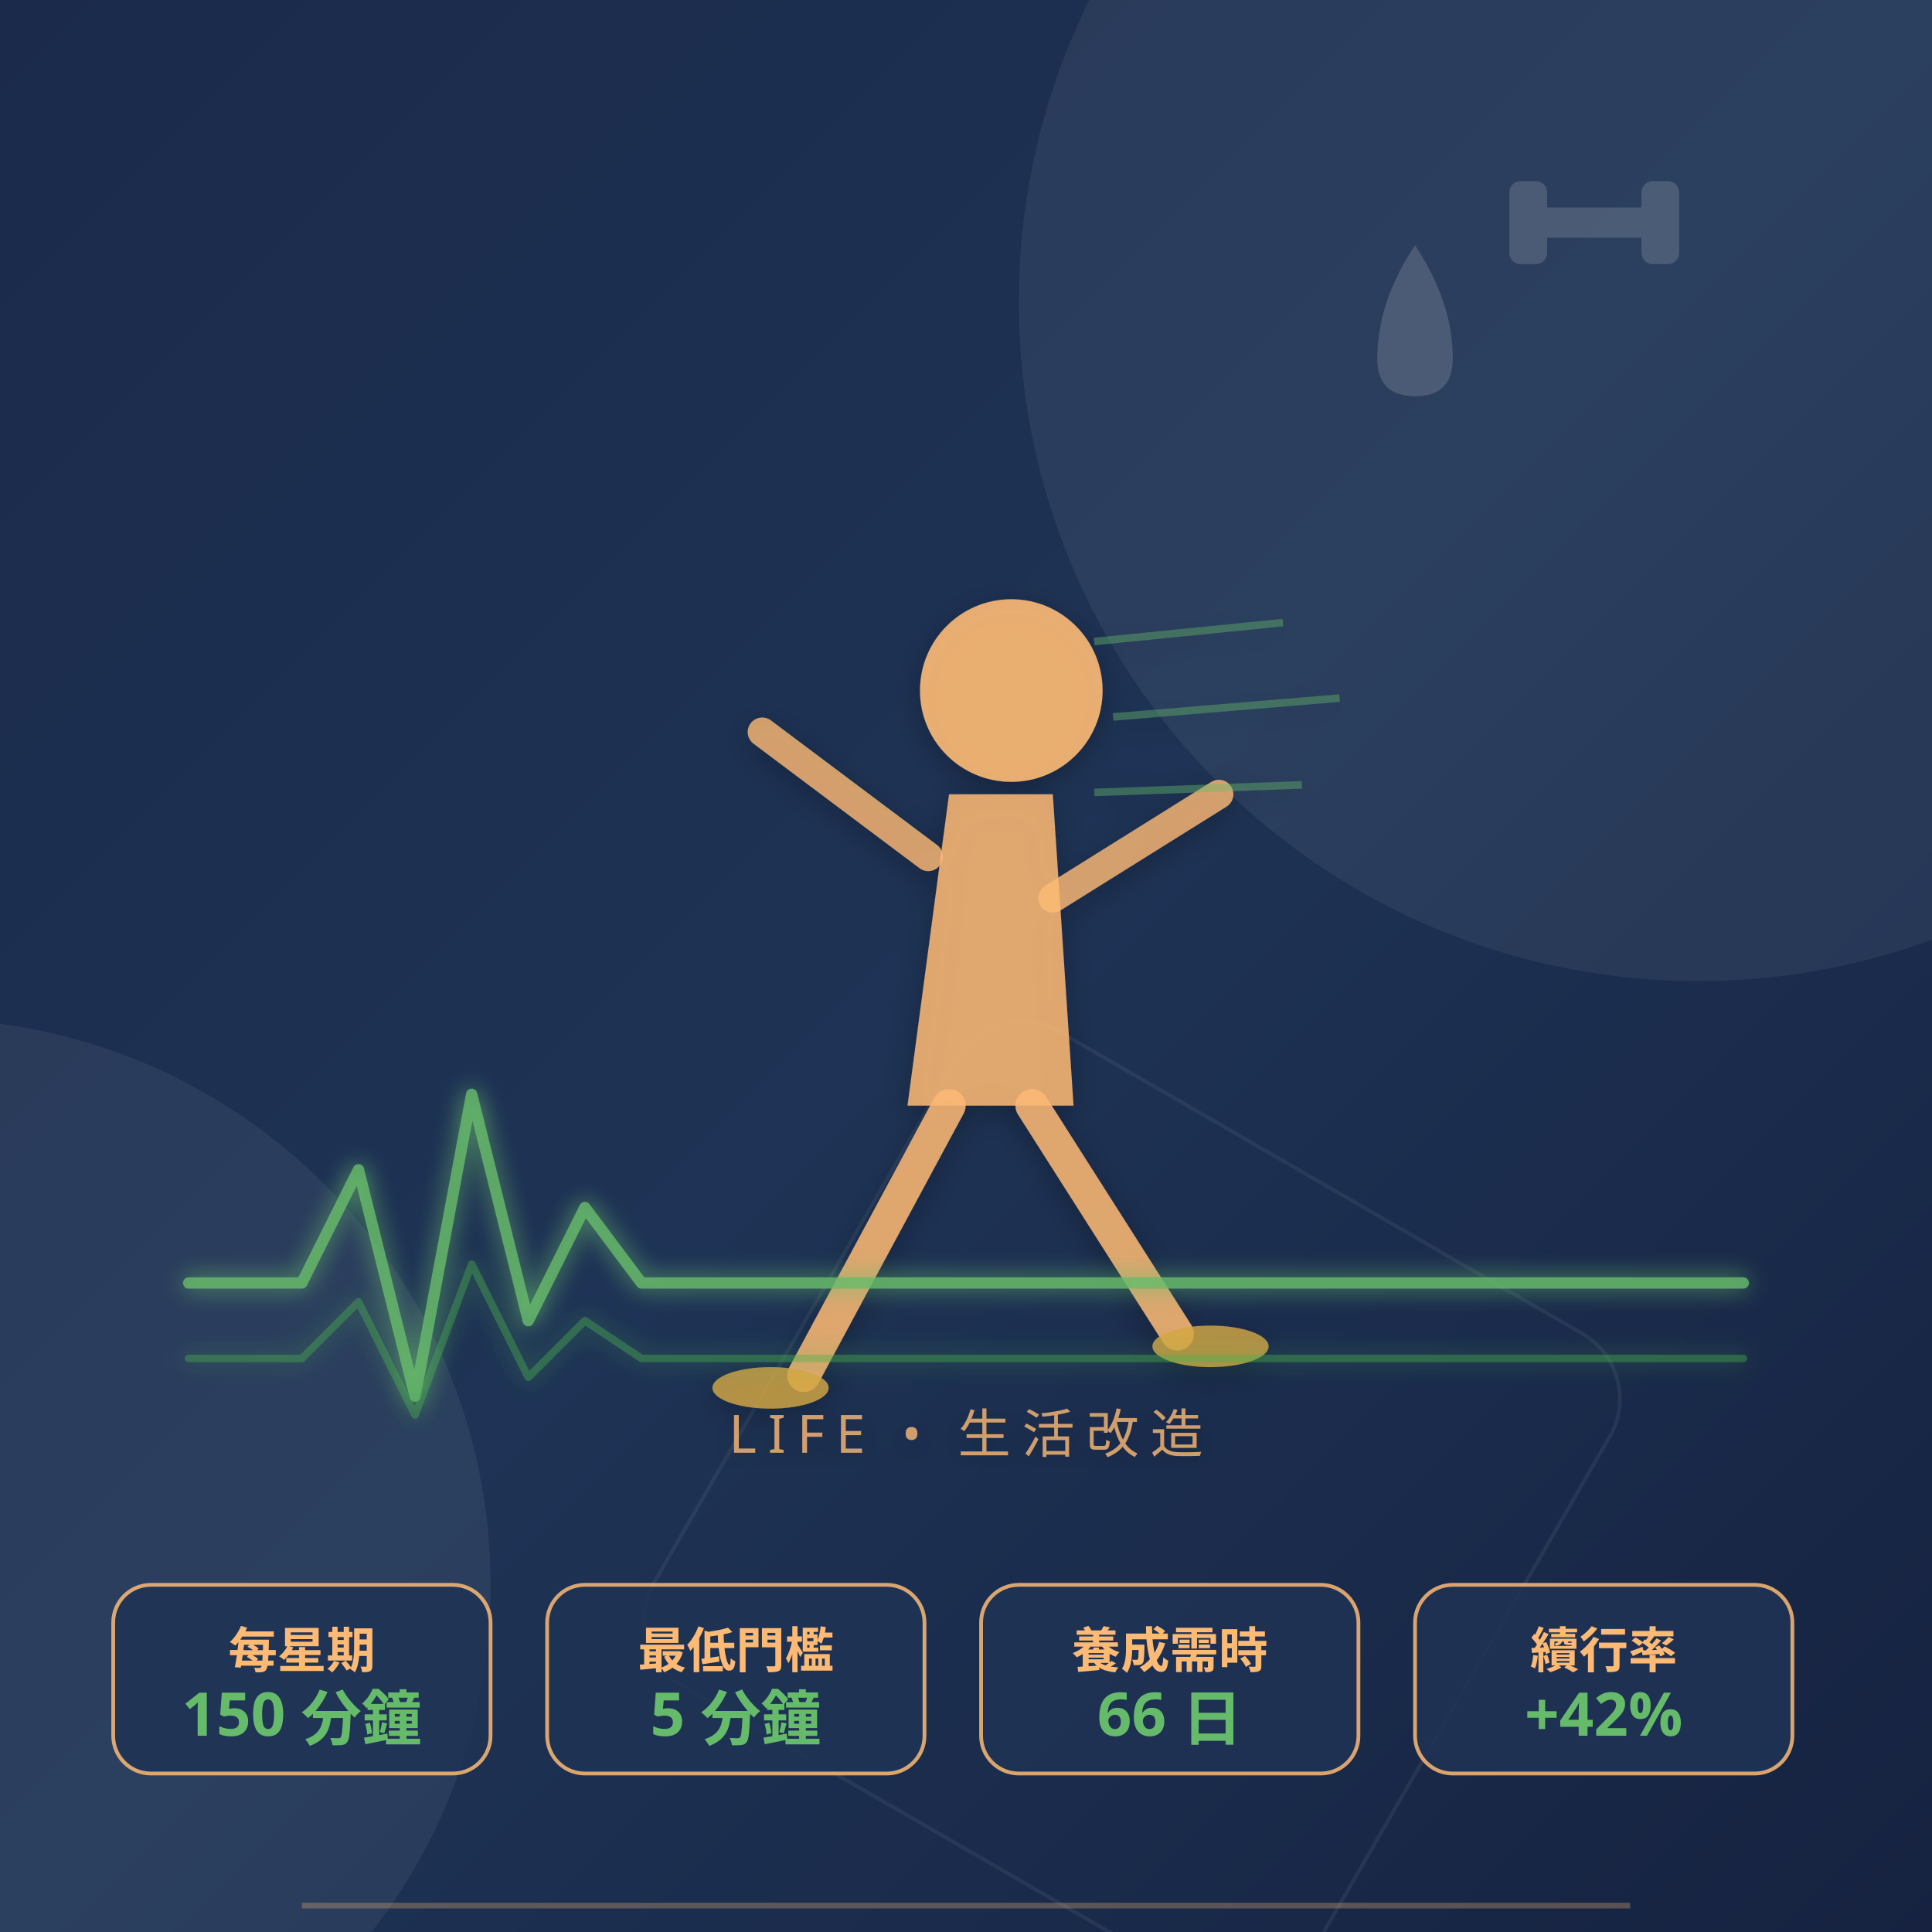
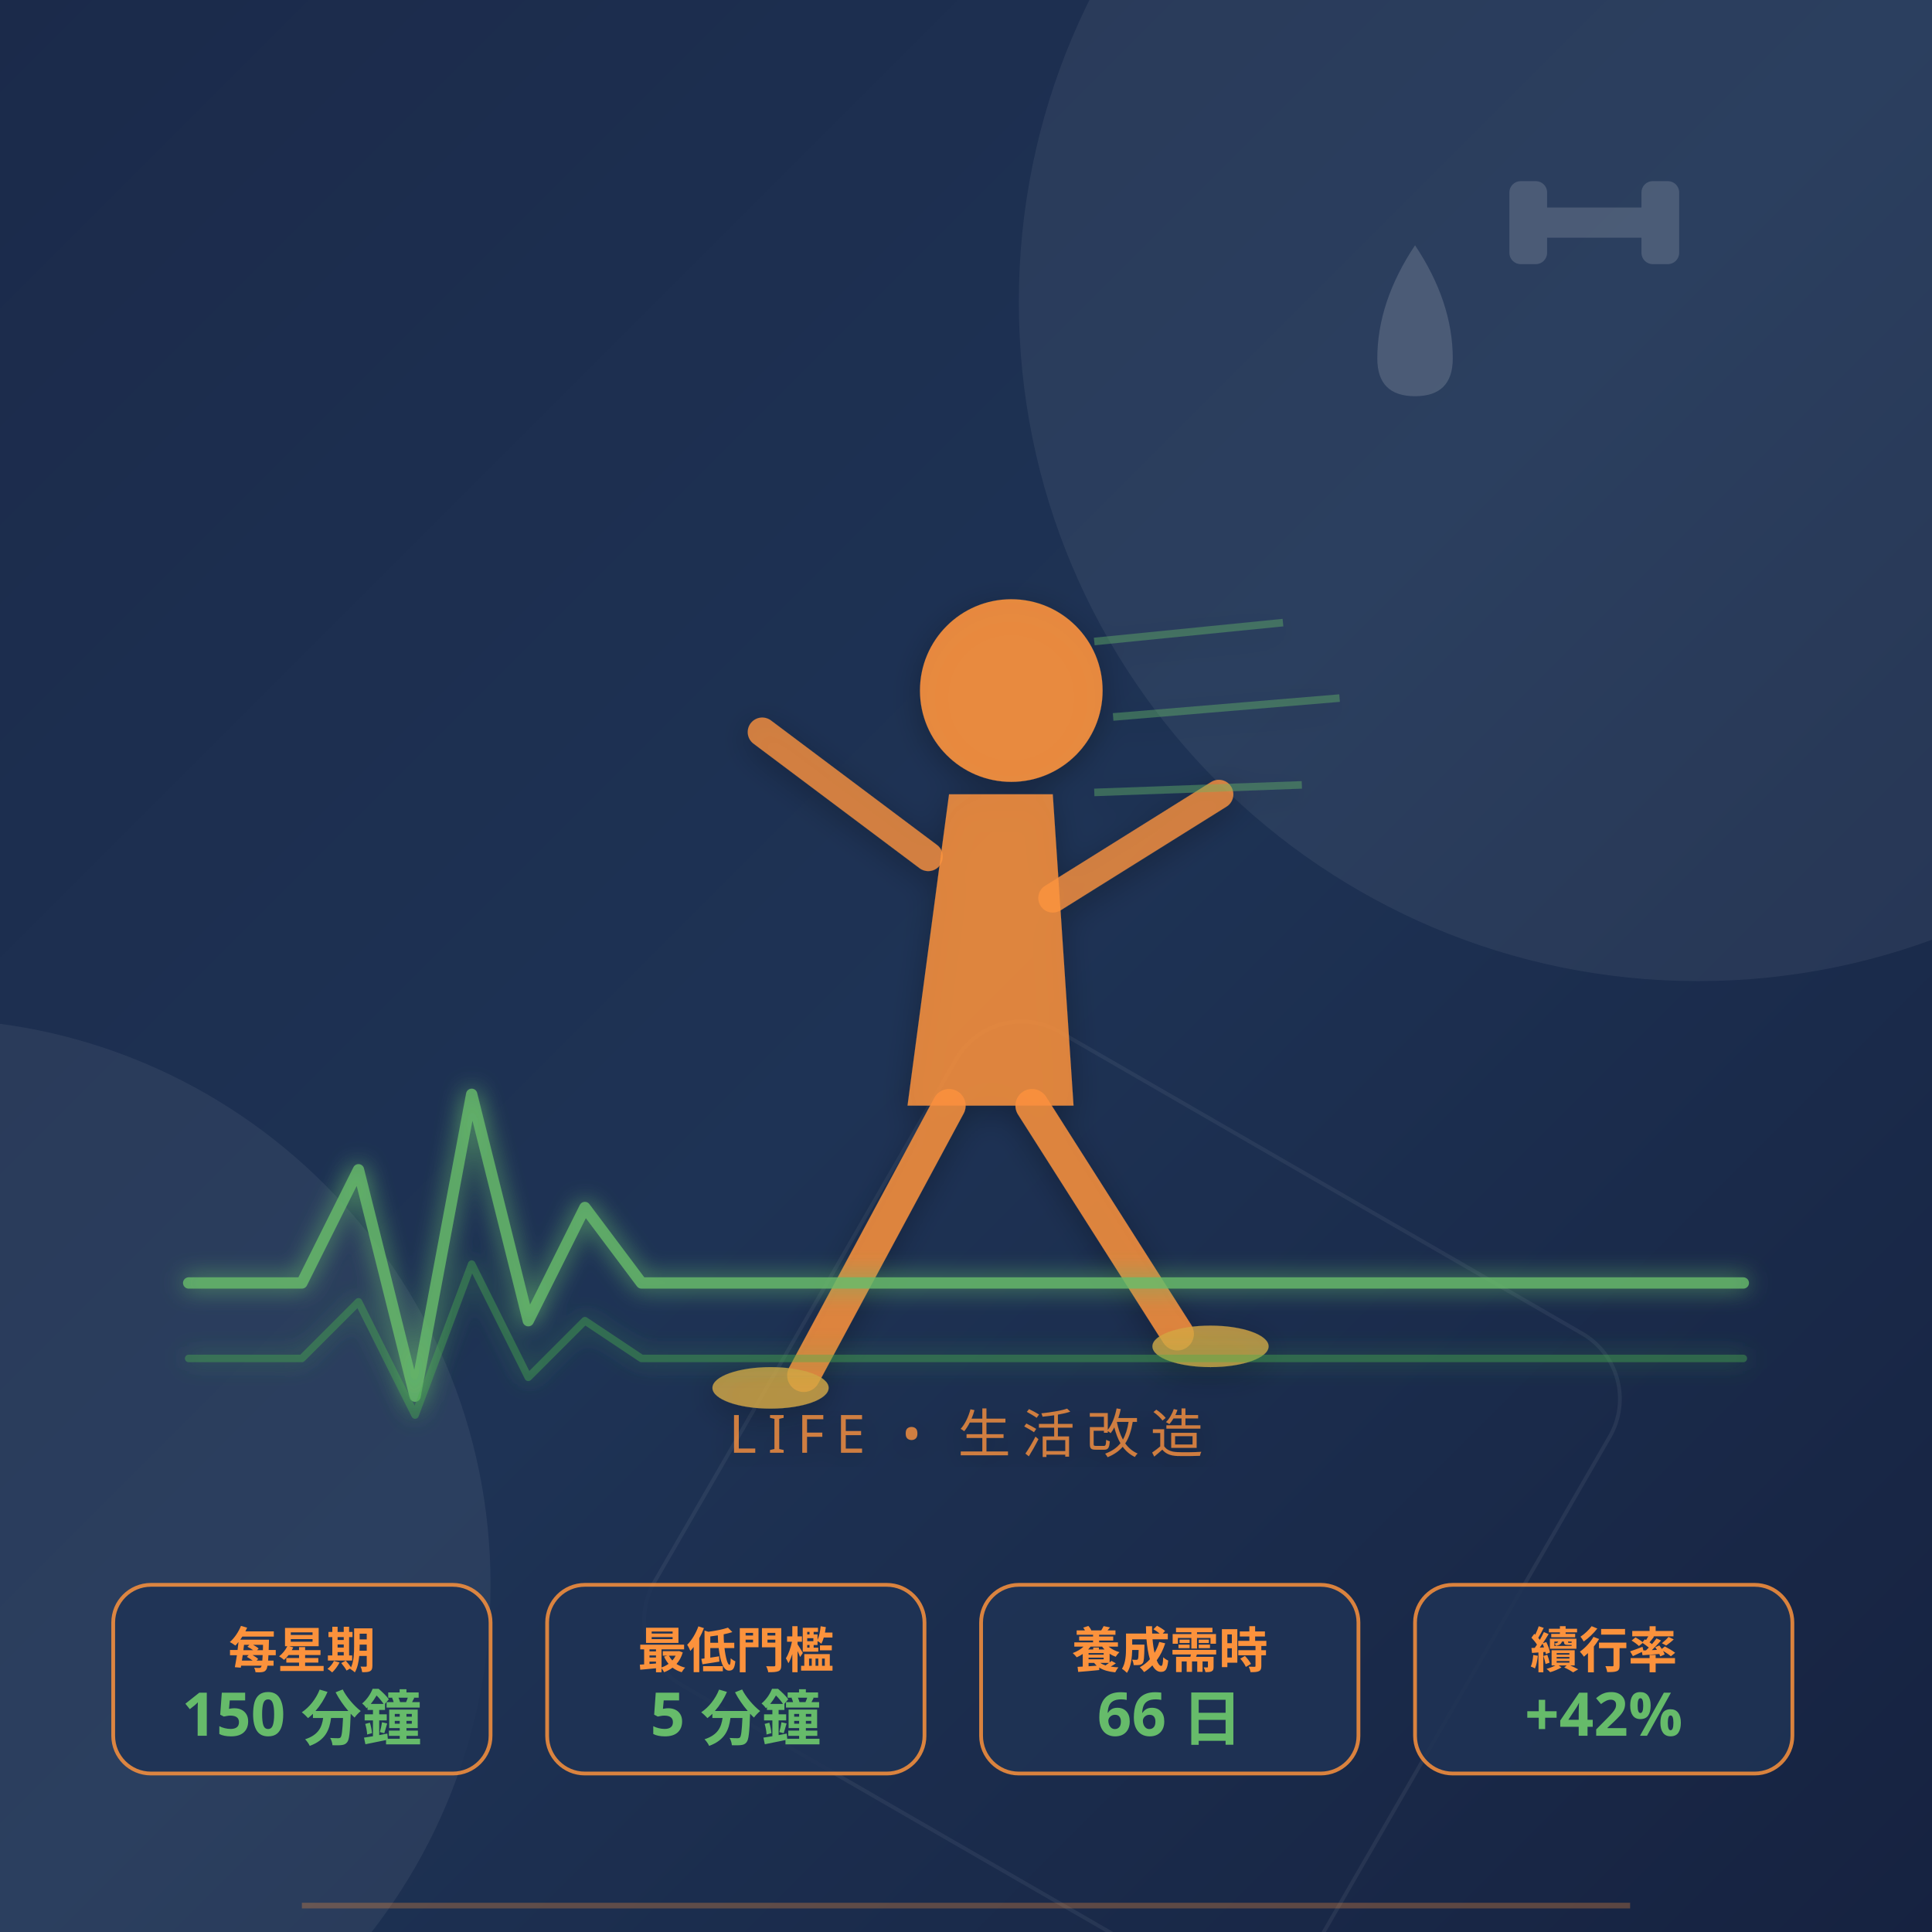
<svg xmlns="http://www.w3.org/2000/svg" viewBox="0 0 512 512" width="512" height="512">
  <defs>
    <linearGradient id="bg" x1="0" y1="0" x2="1" y2="1">
      <stop offset="0%" stop-color="#1B2A4A" />
      <stop offset="50%" stop-color="#1E3355" />
      <stop offset="100%" stop-color="#162240" />
    </linearGradient>
    <linearGradient id="goldGrad" x1="0" y1="0" x2="1" y2="0">
      <stop offset="0%" stop-color="#D4A843" />
-       <stop offset="100%" stop-color="#FDBA74" />
+       <stop offset="100%" stop-color="#FB923C" />
    </linearGradient>
    <linearGradient id="greenGrad" x1="0" y1="0" x2="0" y2="1">
      <stop offset="0%" stop-color="#4CAF50" />
      <stop offset="100%" stop-color="#2E7D32" />
    </linearGradient>
    <linearGradient id="accent" x1="0" y1="0" x2="0" y2="1">
      <stop offset="0%" stop-color="#66BB6A" />
      <stop offset="100%" stop-color="#43A047" />
    </linearGradient>
    <filter id="shadow" x="-10%" y="-10%" width="130%" height="130%">
      <feDropShadow dx="0" dy="2" stdDeviation="4" flood-opacity="0.3" flood-color="#000" />
    </filter>
    <filter id="glow">
      <feGaussianBlur stdDeviation="3" result="blur" />
      <feMerge>
        <feMergeNode in="blur" />
        <feMergeNode in="SourceGraphic" />
      </feMerge>
    </filter>
  </defs>
  <rect width="512" height="512" fill="url(#bg)" />
  <g opacity="0.06">
    <circle cx="450" cy="80" r="180" fill="#FFF" />
    <circle cx="-20" cy="420" r="150" fill="#FFF" />
    <rect x="200" y="300" width="200" height="200" rx="20" fill="none" stroke="#FFF" stroke-width="1" transform="rotate(30 300 400)" />
  </g>
  <g filter="url(#shadow)">
    <g transform="translate(180, 150) scale(1.1)">
-       <circle cx="80" cy="30" r="22" fill="#FDBA74" opacity="0.9" />
-       <path d="M65 55 L55 130 L95 130 L90 55 Z" fill="#FDBA74" opacity="0.85" />
-       <line x1="60" y1="70" x2="20" y2="40" stroke="#FDBA74" stroke-width="7" stroke-linecap="round" opacity="0.8" />
-       <line x1="90" y1="80" x2="130" y2="55" stroke="#FDBA74" stroke-width="7" stroke-linecap="round" opacity="0.8" />
-       <line x1="65" y1="130" x2="30" y2="195" stroke="#FDBA74" stroke-width="8" stroke-linecap="round" opacity="0.85" />
-       <line x1="85" y1="130" x2="120" y2="185" stroke="#FDBA74" stroke-width="8" stroke-linecap="round" opacity="0.85" />
+       <circle cx="80" cy="30" r="22" fill="#FB923C" opacity="0.9" />
+       <path d="M65 55 L55 130 L95 130 L90 55 Z" fill="#FB923C" opacity="0.85" />
+       <line x1="60" y1="70" x2="20" y2="40" stroke="#FB923C" stroke-width="7" stroke-linecap="round" opacity="0.8" />
+       <line x1="90" y1="80" x2="130" y2="55" stroke="#FB923C" stroke-width="7" stroke-linecap="round" opacity="0.8" />
+       <line x1="65" y1="130" x2="30" y2="195" stroke="#FB923C" stroke-width="8" stroke-linecap="round" opacity="0.85" />
+       <line x1="85" y1="130" x2="120" y2="185" stroke="#FB923C" stroke-width="8" stroke-linecap="round" opacity="0.85" />
      <ellipse cx="22" cy="198" rx="14" ry="5" fill="#D4A843" opacity="0.8" />
      <ellipse cx="128" cy="188" rx="14" ry="5" fill="#D4A843" opacity="0.8" />
    </g>
    <g stroke="#66BB6A" stroke-width="2" opacity="0.4">
      <line x1="290" y1="170" x2="340" y2="165" />
      <line x1="295" y1="190" x2="355" y2="185" />
      <line x1="290" y1="210" x2="345" y2="208" />
    </g>
  </g>
  <g filter="url(#glow)">
    <polyline points="50,340 80,340 95,310 110,370 125,290 140,350 155,320 170,340 462,340" fill="none" stroke="#66BB6A" stroke-width="3" stroke-linecap="round" stroke-linejoin="round" opacity="0.8" />
    <polyline points="50,360 80,360 95,345 110,375 125,335 140,365 155,350 170,360 462,360" fill="none" stroke="#4CAF50" stroke-width="2" stroke-linecap="round" stroke-linejoin="round" opacity="0.4" />
  </g>
  <g transform="translate(30, 420)">
-     <rect x="0" y="0" width="100" height="50" rx="10" fill="#1E3355" stroke="#FDBA74" stroke-width="1" opacity="0.85" />
-     <text x="50" y="22" text-anchor="middle" fill="#FDBA74" font-family="system-ui" font-size="13" font-weight="bold">每星期</text>
+     <rect x="0" y="0" width="100" height="50" rx="10" fill="#1E3355" stroke="#FB923C" stroke-width="1" opacity="0.85" />
+     <text x="50" y="22" text-anchor="middle" fill="#FB923C" font-family="system-ui" font-size="13" font-weight="bold">每星期</text>
    <text x="50" y="40" text-anchor="middle" fill="#66BB6A" font-family="system-ui" font-size="16" font-weight="bold">150 分鐘</text>
-     <rect x="115" y="0" width="100" height="50" rx="10" fill="#1E3355" stroke="#FDBA74" stroke-width="1" opacity="0.85" />
-     <text x="165" y="22" text-anchor="middle" fill="#FDBA74" font-family="system-ui" font-size="13" font-weight="bold">最低門檻</text>
+     <rect x="115" y="0" width="100" height="50" rx="10" fill="#1E3355" stroke="#FB923C" stroke-width="1" opacity="0.85" />
+     <text x="165" y="22" text-anchor="middle" fill="#FB923C" font-family="system-ui" font-size="13" font-weight="bold">最低門檻</text>
    <text x="165" y="40" text-anchor="middle" fill="#66BB6A" font-family="system-ui" font-size="16" font-weight="bold">5 分鐘</text>
-     <rect x="230" y="0" width="100" height="50" rx="10" fill="#1E3355" stroke="#FDBA74" stroke-width="1" opacity="0.85" />
-     <text x="280" y="22" text-anchor="middle" fill="#FDBA74" font-family="system-ui" font-size="13" font-weight="bold">養成需時</text>
+     <rect x="230" y="0" width="100" height="50" rx="10" fill="#1E3355" stroke="#FB923C" stroke-width="1" opacity="0.85" />
+     <text x="280" y="22" text-anchor="middle" fill="#FB923C" font-family="system-ui" font-size="13" font-weight="bold">養成需時</text>
    <text x="280" y="40" text-anchor="middle" fill="#66BB6A" font-family="system-ui" font-size="16" font-weight="bold">66 日</text>
-     <rect x="345" y="0" width="100" height="50" rx="10" fill="#1E3355" stroke="#FDBA74" stroke-width="1" opacity="0.85" />
-     <text x="395" y="22" text-anchor="middle" fill="#FDBA74" font-family="system-ui" font-size="13" font-weight="bold">續行率</text>
+     <rect x="345" y="0" width="100" height="50" rx="10" fill="#1E3355" stroke="#FB923C" stroke-width="1" opacity="0.85" />
+     <text x="395" y="22" text-anchor="middle" fill="#FB923C" font-family="system-ui" font-size="13" font-weight="bold">續行率</text>
    <text x="395" y="40" text-anchor="middle" fill="#66BB6A" font-family="system-ui" font-size="16" font-weight="bold">+42%</text>
  </g>
  <g opacity="0.15">
    <rect x="405" y="55" width="35" height="8" rx="4" fill="#FFF" />
    <rect x="400" y="48" width="10" height="22" rx="3" fill="#FFF" />
    <rect x="435" y="48" width="10" height="22" rx="3" fill="#FFF" />
    <path d="M365 95 Q365 80 375 65 Q385 80 385 95 Q385 105 375 105 Q365 105 365 95Z" fill="#FFF" />
  </g>
  <g filter="url(#shadow)">
-     <text x="256" y="385" text-anchor="middle" fill="#FDBA74" font-family="system-ui" font-size="14" opacity="0.8" letter-spacing="3">LIFE • 生活改造</text>
+     <text x="256" y="385" text-anchor="middle" fill="#FB923C" font-family="system-ui" font-size="14" opacity="0.8" letter-spacing="3">LIFE • 生活改造</text>
  </g>
-   <line x1="80" y1="505" x2="432" y2="505" stroke="#FDBA74" stroke-width="1.5" opacity="0.3" />
+   <line x1="80" y1="505" x2="432" y2="505" stroke="#FB923C" stroke-width="1.5" opacity="0.3" />
</svg>
